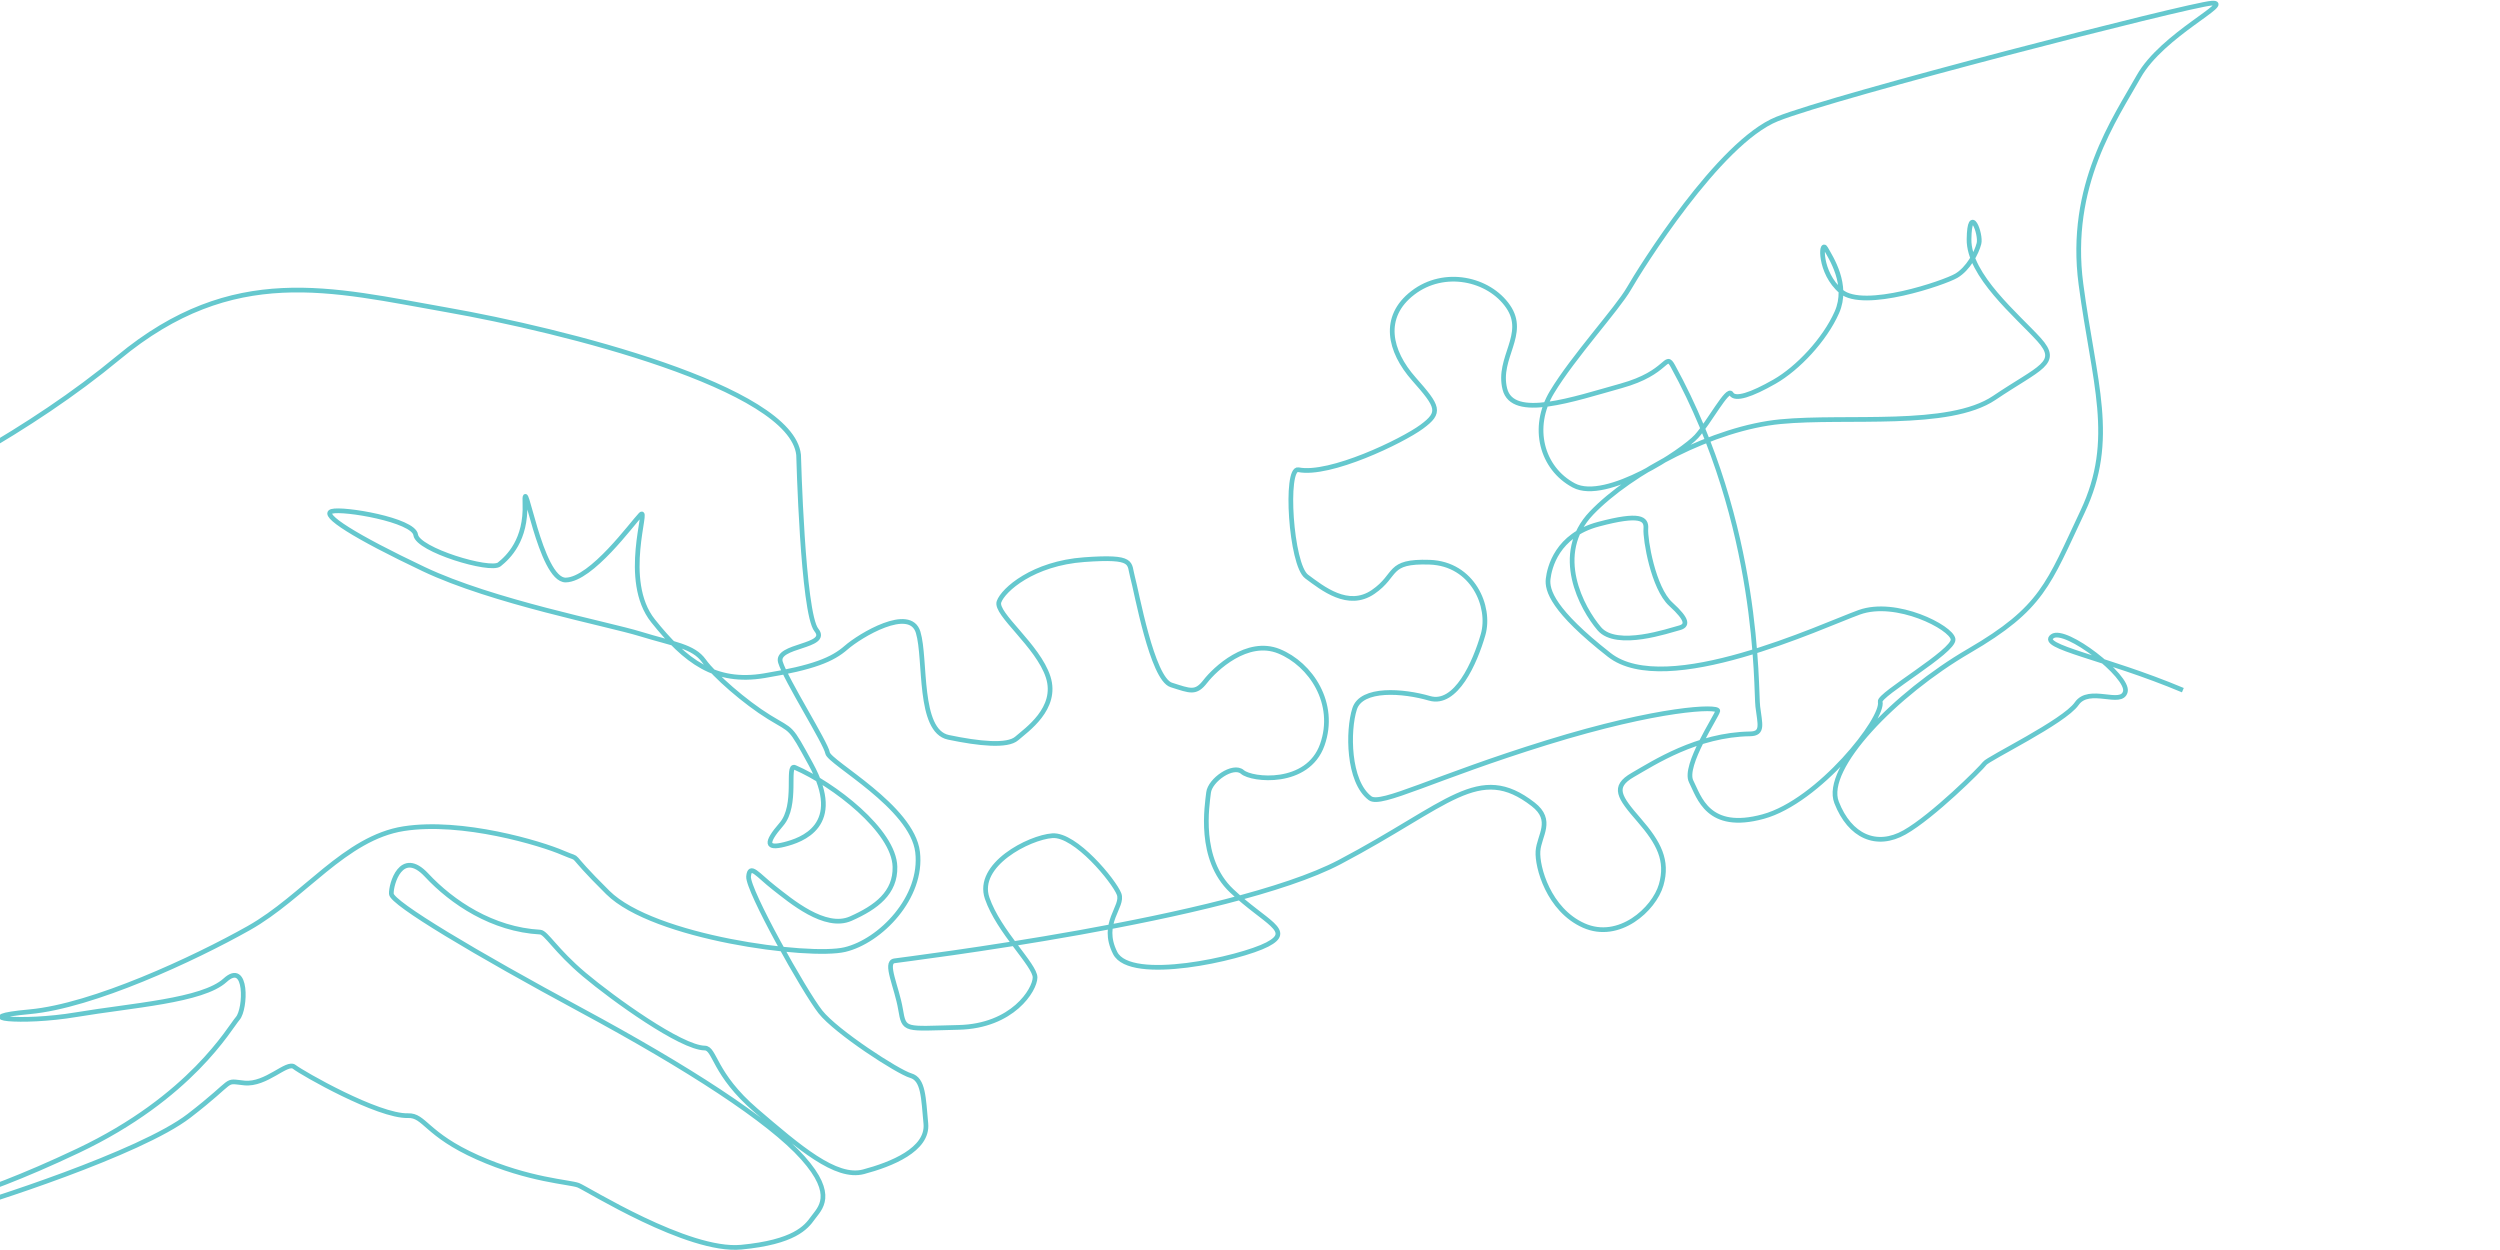
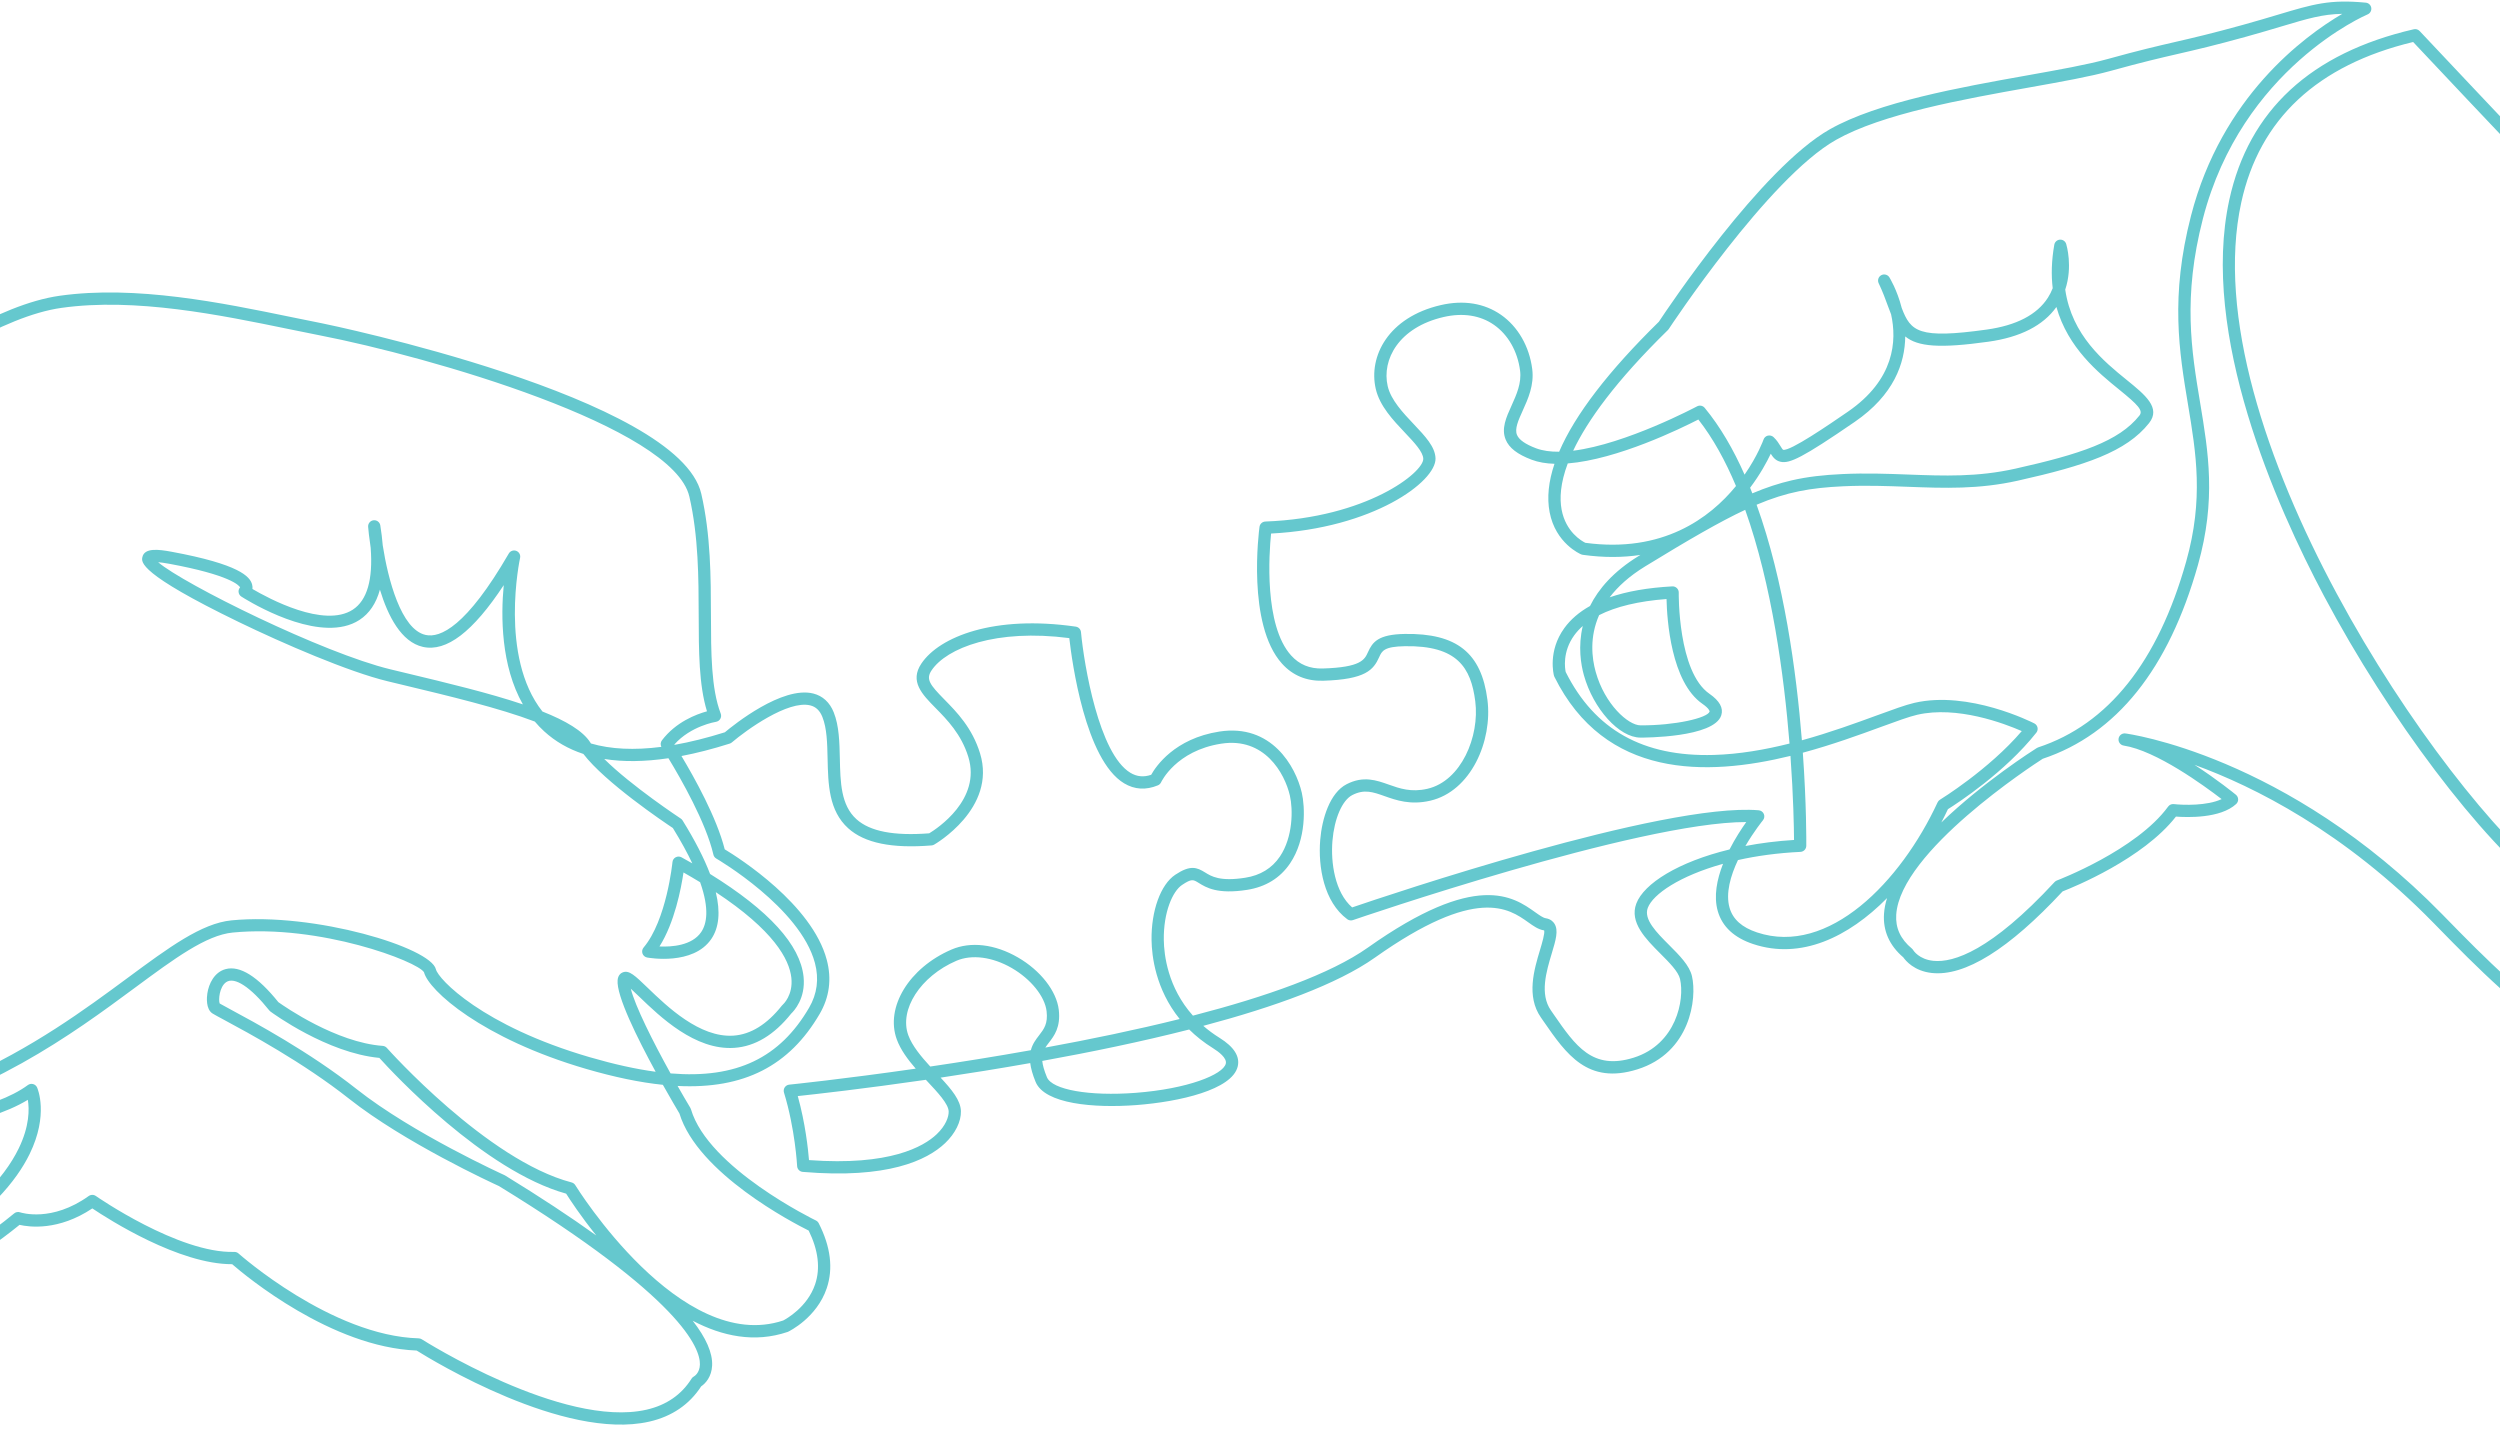
- <svg xmlns="http://www.w3.org/2000/svg" width="300px" height="150px" viewBox="0 0 618 398" version="1.1">
+ <svg xmlns="http://www.w3.org/2000/svg" width="320px" height="183px" viewBox="0 0 320 183" version="1.1">
  <defs />
  <g id="Page-1" stroke="none" stroke-width="1" fill="none" fill-rule="evenodd">
-     <g id="Desktop-HD-1440-+" transform="translate(0, -1412)" stroke="#65C8CE" stroke-width="1.5">
-       <g id="Corp_prod" transform="translate(-203, 1353)">
-         <path data-200-top="stroke-dashoffset: 5806; stroke-dasharray: 5806" data-100-top="stroke-dashoffset: 0;" d="M28.848,142.05 C28.848,142.05 116.505,136.463 181.897,105.05 C224.784,84.447 252.955,100.425 287.013,115.561 C321.07,130.698 387.503,166.017 384.56,187.46 C384.56,187.46 373.628,236.655 376.571,242.961 C379.515,249.268 362.696,244.363 362.976,250.109 C363.257,255.855 370.825,278.701 370.544,281.785 C370.264,284.867 392.549,304.91 390.727,319.345 C388.905,333.782 372.367,344.013 360.734,343.873 C349.101,343.732 302.57,325.513 291.918,307.993 C281.267,290.474 287.153,296.921 281.126,292.296 C275.099,287.671 252.535,274.216 233.754,272.534 C214.973,270.852 197.595,285.989 178.253,291.315 C158.912,296.64 124.013,303.368 104.111,300.285 C84.209,297.201 100.327,303.368 118.267,304.77 C136.207,306.171 158.351,310.236 166.901,305.61 C175.45,300.985 171.105,316.122 167.881,318.365 C164.658,320.607 147.419,339.107 108.316,346.956 C69.213,354.805 55.758,352.141 51.413,353.543 C47.069,354.945 57.44,356.206 66.27,356.066 C75.099,355.926 127.377,352.562 145.317,344.714 C163.256,336.865 158.351,336.445 164.938,338.827 C171.526,341.209 179.795,335.323 181.617,337.706 C183.438,340.088 203.708,359.521 213.011,361.532 C218.197,362.653 217.075,368.68 231.232,379.752 C245.387,390.824 257.86,394.469 260.244,396.15 C262.626,397.832 288.975,425.302 305.793,427.825 C322.612,430.348 327.377,426.704 330.18,424.322 C332.984,421.938 339.15,419.136 331.722,404.98 C324.294,390.824 302.99,368.119 274.679,342.331 C246.368,316.543 224.364,294.678 224.925,291.735 C225.485,288.792 231.512,278.28 237.258,288.652 C243.005,299.024 253.417,310.529 267.951,315.001 C269.774,315.561 271.315,321.868 278.323,331.539 C285.331,341.209 302.609,361.603 309.858,363.494 C313.081,364.335 310.559,372.184 320.93,386.76 C331.302,401.336 340.271,414.09 349.382,413.95 C358.491,413.81 371.105,412.128 372.367,403.858 C373.628,395.59 375.03,389.983 371.385,387.881 C367.742,385.779 351.764,368.68 348.4,361.252 C345.037,353.823 335.226,317.944 336.627,313.879 C338.029,309.815 339.571,314.16 343.635,319.345 C347.7,324.531 356.109,336.304 364.939,334.763 C373.769,333.221 380.779,330.234 382.598,322.149 C385.121,310.936 369.984,291.892 359.332,283.746 C356.95,281.924 357.371,295.66 350.783,300.285 C344.196,304.91 344.336,306.731 350.082,306.731 C355.828,306.731 370.175,305.567 364.518,284.026 C360.874,270.151 361.575,272.674 355.268,266.227 C348.961,259.78 341.532,249.128 339.43,243.802 C337.328,238.477 331.441,236.375 321.911,230.628 C312.381,224.882 278.744,209.324 259.963,193.908 C241.182,178.49 232.212,169.1 235.996,168.96 C239.78,168.82 260.664,177.93 260.103,182.695 C259.542,187.46 280.285,199.794 283.649,198.252 C287.013,196.711 293.881,192.786 296.263,181.433 C298.645,170.081 295.002,206.381 302.99,208.203 C310.979,210.025 327.798,195.87 331.161,193.767 C334.525,191.665 319.949,212.548 326.816,227.545 C333.684,242.541 341.112,251.791 356.95,253.053 C372.787,254.314 379.235,253.333 384.42,250.67 C389.606,248.007 407.406,242.541 407.826,251.511 C408.247,260.481 400.117,281.924 409.087,286.269 C418.057,290.614 426.606,293.697 430.111,291.876 C433.614,290.053 445.247,285.849 444.546,275.337 C443.845,264.826 432.913,251.651 435.156,248.287 C437.398,244.923 448.611,239.037 464.728,241.841 C480.846,244.643 478.183,246.325 478.323,250.95 C478.464,255.575 476.501,283.887 481.967,287.251 C487.433,290.614 488.835,291.876 492.76,288.792 C496.683,285.708 509.017,278.701 517.847,285.148 C526.677,291.595 531.722,305.751 524.013,317.383 C516.306,329.016 499.487,322.849 497.244,319.626 C495.002,316.402 486.592,319.626 485.191,323.41 C483.789,327.195 476.782,343.032 484.771,355.505 C492.76,367.979 501.028,372.605 491.638,374.846 C482.248,377.089 446.368,376.248 443.986,365.737 C441.603,355.225 450.293,352.141 449.732,347.797 C449.171,343.452 440.902,325.933 433.614,324.672 C426.326,323.41 407.686,327.755 408.667,338.968 C409.648,350.18 418.338,363.354 417.356,367.139 C416.375,370.923 406.704,380.453 389.886,376.669 C373.067,372.885 372.787,373.726 373.348,366.578 C373.908,359.43 371.946,350.88 375.17,351.161 C378.394,351.441 482.108,364.335 520.37,354.945 C558.632,345.554 571.018,334.799 584.56,352.002 C589.746,358.589 584,362.093 582.458,366.858 C580.916,371.623 581.196,385.779 590.867,393.347 C600.538,400.915 613.853,393.767 617.917,386.76 C621.981,379.752 620.44,373.585 616.095,365.036 C611.751,356.487 610.208,352.702 617.637,350.6 C625.065,348.498 640.551,343.113 657.02,346.956 C661.225,347.937 660.804,344.714 661.505,339.107 C662.206,333.501 676.323,283.554 661.505,227.404 C660.174,222.359 659.753,229.086 643.986,229.507 C628.219,229.927 607.826,231.819 607.826,221.518 C607.826,211.217 618.968,206.381 615.184,196.29 C611.4,186.199 598.366,179.682 586.803,184.727 C575.24,189.773 575.03,200.915 580.496,211.427 C585.962,221.938 586.382,223.83 579.235,226.774 C572.087,229.717 547.012,234.912 537.819,230.558 C533.825,228.666 528.148,259.36 532.143,264.195 C536.137,269.03 542.444,277.439 551.484,274.076 C560.524,270.712 558.001,265.456 571.246,269.24 C584.49,273.025 586.803,287.741 582.178,295.73 C577.553,303.718 568.303,315.702 560.734,311.287 C553.166,306.872 540.552,302.667 536.768,308.764 C532.984,314.861 529.071,330.68 534.665,337.566 C537.398,340.929 555.899,336.094 593.53,333.992 C631.162,331.889 649.452,335.884 648.821,337.355 C648.191,338.827 633.895,351.651 635.156,357.117 C636.418,362.583 636.418,373.936 654.708,373.515 C672.998,373.095 699.697,352.492 699.697,347.026 C699.697,344.714 726.607,337.145 727.027,333.361 C727.448,329.577 712.521,316.543 700.118,317.804 C687.714,319.065 633.685,329.787 619.599,311.707 C605.514,293.627 605.303,286.9 606.565,283.536 C607.826,280.172 612.661,270.712 626.326,270.502 C639.991,270.292 641.673,272.394 640.622,275.547 C639.571,278.701 638.31,294.468 642.514,300.775 C646.719,307.082 646.088,308.764 643.145,308.764 C640.202,308.764 622.332,310.446 618.548,302.877 C614.764,295.309 609.718,276.178 625.065,266.507 C640.412,256.837 669.424,249.689 690.447,252.842 C711.47,255.996 741.954,267.933 758.352,261.965 C774.75,255.996 781.477,256.416 776.642,247.376 C771.807,238.336 759.823,222.149 762.767,211.006 C765.71,199.864 766.971,210.376 765.5,213.109 C764.028,215.842 760.244,220.046 756.039,221.308 C751.835,222.569 724.715,224.882 719.249,217.313 C713.783,209.745 716.936,199.654 717.777,202.807 C718.618,205.961 722.192,215.842 716.306,223.41 C710.419,230.978 699.907,237.706 691.708,240.018 C683.509,242.331 678.043,242.751 677.413,240.439 C676.782,238.126 668.391,247.587 663.327,250.95 C658.263,254.314 630.321,264.405 621.701,256.627 C613.082,248.848 612.872,235.393 622.122,226.143 C631.372,216.893 648.821,205.33 653.867,200.074 C658.912,194.818 692.97,161.812 712.732,159.079 C732.493,156.346 848.541,155.505 855.899,156.767 C863.257,158.028 838.24,162.653 827.728,173.795 C817.217,184.938 797.455,201.966 793.881,233.501 C790.307,265.036 793.04,284.167 776.852,303.929 C760.664,323.69 757.09,330.628 731.022,338.196 C704.953,345.765 676.992,363.214 678.464,374.777 C679.935,386.339 687.294,392.016 697.174,389.283 C707.055,386.55 725.766,375.407 727.238,374.146 C728.709,372.885 754.988,367.419 760.244,362.793 C765.5,358.168 773.909,367.208 776.222,362.793 C778.534,358.379 762.684,338.187 757.931,340.088 C752.676,342.191 772.437,350.6 794.091,366.788" id="Page-1" transform="translate(443.0405, 261.9642) rotate(-14) translate(-443.0405, -261.9642) " />
+     <g id="Mobile-Portrait-320" transform="translate(0, -1744)" fill="#65C8CE">
+       <g id="Corp_prod" transform="translate(-83, 1630)">
+         <g id="Page-1" transform="translate(231.1594, 213.759) rotate(-13) translate(-231.1594, -213.759) translate(15.15943, 121.759)">
+           <path d="M97.613,36.142 C100.177,39.611 115.555,52.218 123.513,56.196 L125.319,57.097 C130.179,59.519 135.122,61.983 139.01,64.375 C137.382,58.912 138.795,52.748 140.056,48.951 C134.869,53.9 130.973,55.66 128.195,54.325 C125.646,53.1 124.729,49.497 124.483,45.951 C123.62,47.553 122.48,48.618 121.068,49.136 C120.399,49.381 119.701,49.489 118.991,49.489 C113.549,49.49 107.299,43.129 107.002,42.824 C106.828,42.645 106.75,42.393 106.792,42.146 C106.827,41.939 106.944,41.755 107.114,41.636 C107.028,41.356 106.233,39.82 98.966,36.662 C98.362,36.399 97.925,36.239 97.613,36.142 M276.169,74.815 C285.511,78.349 292.404,75.32 296.596,72.072 C296.006,68.64 295.109,65.449 293.816,62.691 C291.369,63.31 282.567,65.348 276.264,64.41 C274.767,66.667 274.231,68.527 274.168,69.991 C274.042,72.913 275.782,74.499 276.169,74.815 M303.697,72.97 C305.797,72.97 307.84,73.212 310.196,73.641 C313.175,74.183 315.848,74.906 318.432,75.606 C322.821,76.795 326.965,77.918 331.939,77.95 C340.419,78.007 345.643,77.535 348.945,74.894 C349.578,74.387 349.083,73.541 347.166,71.082 C345.064,68.387 341.971,64.419 341.714,58.968 C339.532,60.906 336.342,61.703 332.229,61.34 C325.978,60.789 323.29,59.945 322.012,58.289 C321.204,61.629 318.909,65.261 313.26,67.486 C305.661,70.479 303.929,70.834 302.86,70.333 C302.255,70.051 302.025,69.516 301.864,69.045 C301.139,69.959 299.948,71.314 298.307,72.692 C298.348,72.945 298.386,73.199 298.423,73.455 C300.338,73.122 302.035,72.97 303.697,72.97 M149.075,98.502 C150.59,98.923 153.151,99.332 154.69,97.909 C155.625,97.044 156.404,95.271 155.997,91.662 C155.434,91.111 154.836,90.545 154.202,89.962 C153.438,91.911 151.647,95.955 149.075,98.502 M275.806,84.233 C273.96,86.708 273.664,89.382 273.747,91.209 C273.941,95.53 276.268,98.809 277.785,99.168 C282.127,100.197 286.377,100.178 286.812,99.441 C286.845,99.386 286.825,99.026 286.139,98.271 C282.849,94.653 284.141,86.758 284.679,84.166 C281.142,83.623 278.151,83.649 275.806,84.233 M270.002,90.357 C271.949,98.409 277.21,103.189 286.085,104.972 C289.277,105.614 292.63,105.793 295.858,105.732 C297.135,97.084 298.228,85.458 297.058,75.305 C293.551,76.056 289.198,77.392 282.958,79.478 C280.678,80.24 278.946,81.224 277.635,82.315 C279.95,82.068 282.662,82.214 285.76,82.753 C285.975,82.791 286.164,82.916 286.283,83.098 C286.402,83.281 286.44,83.505 286.387,83.716 C286.362,83.814 283.979,93.564 287.3,97.216 C288.365,98.387 288.655,99.403 288.163,100.237 C286.627,102.841 277.799,100.783 277.423,100.694 C274.783,100.068 272.381,95.757 272.179,91.28 C272.117,89.89 272.252,87.544 273.455,85.118 C272.961,85.384 272.516,85.69 272.121,86.034 C270.137,87.767 270.008,89.951 270.002,90.357 M146.802,114.652 C154.901,117.243 160.896,115.841 165.97,110.451 C167.377,108.958 168.055,107.136 167.988,105.038 C167.751,97.709 158.785,89.259 158.695,89.174 C158.536,89.026 158.446,88.818 158.446,88.601 C158.446,84.38 156.561,78.149 155.613,75.282 C152.536,75.036 149.858,74.45 147.585,73.525 C150.194,77.672 155.348,83.092 155.41,83.158 C155.489,83.24 155.549,83.339 155.586,83.447 C156.552,86.281 157.182,88.774 157.474,90.915 C163.763,97.154 166.687,102.367 166.173,106.441 C165.825,109.197 163.983,110.423 163.57,110.666 C160.837,112.837 158.118,113.723 155.487,113.3 C150.522,112.501 147.127,107.286 145.099,104.17 C144.826,103.751 144.536,103.305 144.282,102.939 C144.321,105.241 145.521,110.173 146.802,114.652 M287.405,117.239 C289.369,117.312 291.459,117.521 293.643,117.885 C293.986,116.347 294.814,112.457 295.62,107.298 C284.523,107.449 271.827,104.791 268.455,90.634 C268.443,90.584 268.436,90.533 268.434,90.482 C268.43,90.351 268.347,87.247 271.09,84.853 C272.127,83.948 273.412,83.272 274.936,82.83 C276.476,80.955 278.844,79.2 282.46,77.991 C282.538,77.965 282.617,77.939 282.695,77.912 C280.47,77.743 278.073,77.223 275.5,76.238 C275.438,76.214 275.378,76.182 275.323,76.143 C275.206,76.058 272.446,74.027 272.599,69.97 C272.67,68.087 273.339,66.119 274.6,64.074 C273.568,63.803 272.643,63.423 271.873,62.91 C270.245,61.825 269.398,60.79 269.208,59.651 C268.957,58.151 269.907,56.906 270.913,55.587 C271.854,54.351 272.828,53.075 272.99,51.458 C273.237,48.987 272.531,46.634 271.053,45.001 C269.616,43.413 267.522,42.574 264.997,42.574 C259.112,42.574 256.033,46.102 256.033,49.587 C256.033,51.409 257.181,53.364 258.194,55.088 C259.275,56.928 260.209,58.517 259.917,59.975 C259.331,62.901 250.09,66.889 237.244,64.612 C236.427,67.015 233.712,75.844 236.232,80.39 C236.998,81.772 238.167,82.603 239.806,82.931 C244.621,83.893 245.278,83.03 245.913,82.195 C246.769,81.071 247.688,80.268 251.026,80.983 C257.528,82.376 260.044,85.544 259.441,91.574 C258.912,96.858 254.751,102.514 249.4,102.514 C246.8,102.514 245.163,101.471 243.848,100.633 C242.494,99.771 241.516,99.148 239.842,99.567 C238.444,99.916 236.919,101.983 236.047,104.71 C235.198,107.36 234.864,111.196 236.589,113.575 C241.268,113.094 278.42,109.432 290.093,113.166 C290.371,113.255 290.576,113.49 290.627,113.778 C290.677,114.065 290.563,114.356 290.333,114.534 C290.302,114.558 288.91,115.641 287.405,117.239 M313.724,118.478 C313.335,118.973 312.932,119.463 312.517,119.947 C318.905,116.117 326.065,113.585 326.57,113.409 C326.631,113.388 326.694,113.374 326.757,113.368 C336.153,112.509 344.165,106.145 350.57,94.451 C354.558,87.171 354.927,81.226 355.317,74.933 C355.743,68.07 356.183,60.973 361.137,51.448 C368.37,37.54 380.347,32.351 385.811,30.639 C383.313,30.109 381.361,30.234 377.874,30.457 C376.537,30.542 375.022,30.639 373.17,30.72 C368.96,30.903 366.542,30.903 364.203,30.903 C361.881,30.903 359.479,30.903 355.304,31.084 C352.547,31.204 348.859,31.019 344.588,30.804 C336.107,30.379 325.554,29.849 319.03,31.782 C309.48,34.611 292.897,50.394 292.732,50.554 C292.69,50.592 292.646,50.627 292.598,50.656 C284.612,55.53 279.944,59.635 277.304,62.98 C284.116,63.68 293.91,61.047 294.035,61.014 C294.394,60.915 294.775,61.086 294.943,61.42 C296.341,64.214 297.327,67.437 297.993,70.899 C300.194,68.904 301.338,67.12 301.369,67.07 C301.51,66.844 301.756,66.705 302.023,66.702 C302.293,66.713 302.539,66.829 302.687,67.051 C303.02,67.551 303.175,68.018 303.3,68.395 C303.368,68.601 303.463,68.884 303.524,68.913 C304.363,69.304 309.984,67.091 312.685,66.027 C319.451,63.363 320.861,58.583 320.883,55.121 C320.831,54.785 320.784,54.43 320.737,54.057 C320.623,53.129 320.493,52.077 320.229,50.886 C320.139,50.482 320.379,50.077 320.778,49.962 C321.176,49.849 321.595,50.063 321.733,50.454 C321.749,50.499 322.34,52.23 322.392,54.635 C322.832,57.844 323.59,59.004 332.367,59.778 C336.198,60.116 339.074,59.372 340.918,57.568 C341.257,57.236 341.546,56.882 341.792,56.518 C341.974,54.848 342.429,53.056 343.244,51.139 C343.386,50.805 343.738,50.611 344.095,50.672 C344.452,50.731 344.722,51.028 344.748,51.389 C344.758,51.535 344.938,54.401 343.315,57.053 C342.819,62.955 346.077,67.134 348.403,70.118 C350.263,72.503 351.869,74.563 349.925,76.118 C346.257,79.051 340.767,79.575 331.928,79.519 C326.752,79.485 322.511,78.336 318.022,77.12 C315.469,76.428 312.829,75.713 309.916,75.183 C305.837,74.442 302.789,74.267 298.627,74.998 C299.859,85.292 298.786,96.95 297.493,105.682 C301.237,105.524 304.737,105.088 307.522,104.74 C309.716,104.467 311.448,104.251 312.608,104.251 C319.74,104.251 326.678,110.023 326.969,110.268 C327.149,110.419 327.251,110.643 327.248,110.878 C327.245,111.113 327.137,111.333 326.954,111.48 C321.898,115.525 315.074,118.01 313.724,118.478 M179.391,121.272 C183.386,121.593 187.812,121.899 192.409,122.132 C192.793,121.391 193.351,120.933 193.877,120.502 C194.649,119.869 195.316,119.321 195.493,117.724 C195.704,115.828 194.457,113.259 192.39,111.331 C190.305,109.386 187.8,108.451 185.69,108.836 C180.771,109.731 177.122,113.276 177.554,116.74 C177.734,118.177 178.543,119.774 179.391,121.272 M286.071,118.779 C284.697,120.52 283.548,122.574 283.651,124.491 C283.734,126.024 284.622,127.286 286.364,128.35 C294.606,133.386 305.757,126.166 312.631,117.33 C312.726,117.207 312.856,117.116 313.003,117.067 C313.075,117.043 319.956,114.732 325.182,110.865 C323.222,109.408 317.859,105.819 312.608,105.819 C311.545,105.819 309.856,106.029 307.716,106.296 C304.851,106.654 301.191,107.11 297.253,107.256 C296.221,113.833 295.132,118.436 295.003,118.969 C294.907,119.374 294.507,119.63 294.101,119.557 C291.197,119.029 288.499,118.795 286.071,118.779 M193.521,123.798 C193.451,124.335 193.478,125.028 193.634,125.967 C193.92,127.681 198.375,129.572 204.227,130.464 C210.868,131.475 215.681,130.711 216.332,129.423 C216.668,128.758 215.762,127.706 215.193,127.138 C214.201,126.149 213.397,125.131 212.75,124.11 C206.459,124.254 199.844,124.1 193.521,123.798 M161.573,129.45 C171.483,132.522 176.252,131.07 178.229,129.91 C179.619,129.095 180.259,128.081 180.394,127.404 C180.584,126.456 179.576,124.72 178.601,123.042 C178.554,122.962 178.508,122.881 178.461,122.8 C170.501,122.138 164.346,121.424 162.016,121.141 C162.177,124.775 161.776,128.068 161.573,129.45 M92.585,92.951 C92.786,93.143 93.202,93.508 93.714,93.957 C96.319,96.243 102.419,101.597 107.203,107.576 C112.925,114.727 123.048,122.471 123.15,122.548 C123.176,122.568 123.201,122.589 123.224,122.612 C126.932,126.256 130.151,129.633 132.872,132.727 C131.47,129.823 130.612,127.48 130.318,126.642 C120.703,121.41 112.206,106.626 110.928,104.331 C104.573,102.225 98.925,95.699 98.684,95.418 C98.639,95.366 98.601,95.308 98.572,95.246 C96.912,91.78 95.204,89.997 94.001,90.477 C93.021,90.869 92.505,92.492 92.585,92.951 M71.009,113.129 C71.227,113.129 71.44,113.219 71.593,113.388 C71.678,113.484 80.278,122.958 87.248,124.352 C87.445,124.392 87.62,124.505 87.735,124.669 C87.826,124.799 96.966,137.628 107.763,140.443 C107.9,140.479 108.026,140.552 108.125,140.654 C108.274,140.806 123.134,155.844 134.094,155.9 C134.114,155.9 134.134,155.9 134.154,155.9 C136.745,155.9 138.927,155.032 140.641,153.318 C140.744,153.216 140.873,153.143 141.014,153.11 C141.033,153.104 141.805,152.876 142.08,151.808 C142.602,149.778 141.704,142.981 122.159,123.764 C121.444,123.216 111.633,115.623 105.978,108.555 C101.28,102.684 95.253,97.395 92.68,95.136 C92.039,94.573 91.616,94.202 91.413,94 C90.663,93.25 91.16,91.779 91.331,91.346 C91.795,90.165 92.822,88.885 94.313,88.832 C96.208,88.772 98.098,90.661 99.94,94.472 C100.591,95.209 106.002,101.179 111.695,102.93 C111.891,102.99 112.056,103.125 112.154,103.305 C112.245,103.474 121.42,120.215 131.324,125.401 C131.504,125.496 131.64,125.655 131.704,125.848 C131.785,126.09 139.938,150.027 153.737,148.712 C154.114,148.615 157.13,147.77 158.765,145.111 C159.892,143.279 160.14,140.965 159.505,138.233 C157.82,136.848 147.311,127.905 146.756,119.908 C146.574,119.341 146.089,117.813 145.516,115.854 C142.709,114.894 139.689,113.5 136.426,111.673 C124.294,104.88 119.015,97.338 118.966,94.94 C118.516,93.43 107.365,85.926 96.253,84.477 C92.858,84.035 88.265,86.028 82.453,88.551 C73.39,92.487 60.965,97.881 44.144,97.881 C44.025,97.881 43.907,97.881 43.787,97.88 C52.348,99.152 61.441,99.717 66.31,97.6 C66.528,97.505 66.777,97.515 66.988,97.625 C67.198,97.735 67.347,97.935 67.393,98.167 C67.422,98.318 68.075,101.9 64.546,106.25 C59.636,112.302 46.934,119.477 14.76,121.491 C27.253,121.811 45.909,120.711 60.911,113.211 C61.155,113.089 61.445,113.103 61.677,113.248 C61.821,113.336 65.34,115.426 70.708,113.189 C70.806,113.148 70.908,113.129 71.009,113.129 M430.708,183.469 C430.549,183.469 430.389,183.422 430.25,183.322 C426.413,180.558 421.566,179.823 421.518,179.816 C421.477,179.81 421.437,179.801 421.397,179.788 C417.766,178.654 415.726,179.106 413.925,179.502 C412.938,179.72 412.007,179.926 410.976,179.82 C389.888,177.639 378.339,158.676 371.44,147.346 L371.008,146.638 C362.503,132.692 352.583,124.483 345.755,120.05 C348.146,122.512 349.916,124.789 350.056,124.971 C350.194,125.151 350.248,125.381 350.204,125.604 C350.16,125.826 350.021,126.018 349.824,126.131 C347.428,127.5 343.297,126.39 341.947,125.967 C336.62,130.297 327.154,131.817 325.66,132.034 C317.287,137.701 311.001,139.855 306.969,138.433 C304.851,137.687 304.087,136.161 303.891,135.673 C302.497,133.787 302.11,131.771 302.741,129.68 C302.931,129.049 303.212,128.426 303.572,127.814 C297.624,131.582 291.048,133.049 285.546,129.689 C283.36,128.353 282.196,126.632 282.085,124.573 C281.979,122.597 282.891,120.584 284.103,118.815 C278.389,119.068 274.496,120.573 273.448,122.145 C272.579,123.448 273.83,125.454 275.041,127.395 C276.044,129.002 276.992,130.52 276.992,131.943 C276.992,134.86 274.6,141.438 267.494,141.984 C260.845,142.493 259.073,138.041 257.197,133.323 L256.958,132.722 C255.731,129.657 257.503,126.554 258.796,124.288 C259.241,123.507 259.908,122.34 259.874,121.969 C259.864,121.964 259.85,121.958 259.831,121.95 C259.178,121.689 258.684,121.134 258.113,120.49 C256.103,118.227 252.74,114.439 237.999,120.486 C232.529,122.73 224.013,123.75 214.612,124.059 C215.093,124.723 215.652,125.381 216.3,126.028 C217.847,127.57 218.328,128.949 217.732,130.13 C216.355,132.856 209.469,132.848 203.991,132.014 C198.565,131.187 192.589,129.232 192.088,126.225 C191.918,125.209 191.889,124.391 191.959,123.72 C187.891,123.509 183.969,123.241 180.362,122.955 C181.402,124.767 182.204,126.353 181.932,127.711 C181.671,129.02 180.583,130.348 179.023,131.263 C176.28,132.872 170.831,134.087 160.451,130.74 C160.078,130.62 159.851,130.242 159.92,129.856 C159.928,129.809 160.745,125.167 160.397,120.304 C160.381,120.07 160.47,119.84 160.641,119.679 C160.811,119.517 161.045,119.44 161.278,119.47 C161.472,119.495 168.103,120.324 177.516,121.118 C176.794,119.757 176.173,118.33 175.998,116.934 C175.455,112.586 179.588,108.351 185.409,107.294 C188.044,106.814 190.978,107.868 193.46,110.184 C195.909,112.469 197.319,115.496 197.052,117.898 C196.804,120.129 195.732,121.008 194.872,121.714 C194.662,121.886 194.465,122.048 194.288,122.223 C200.089,122.489 206.113,122.628 211.867,122.527 C209.714,118.096 210.205,113.857 210.627,111.893 C211.419,108.21 213.365,105.201 215.469,104.408 C217.637,103.59 218.376,104.104 219.257,104.981 C219.927,105.648 220.845,106.563 224.111,106.795 C226.06,106.937 227.721,106.381 229.045,105.149 C231.245,103.1 232.044,99.651 232.044,97.831 C232.044,94.884 230.555,89.787 224.973,89.383 C219.125,88.958 216.396,92.426 216.369,92.461 C216.248,92.618 216.071,92.725 215.875,92.757 C214.241,93.029 212.841,92.615 211.718,91.527 C207.551,87.49 208.723,74.838 209.067,71.843 C200.2,68.545 193.488,69.536 190.96,71.901 C189.968,72.829 190.331,73.635 191.713,75.888 C192.898,77.822 194.374,80.228 194.618,83.644 C195.144,91.011 186.347,93.685 186.258,93.711 C186.149,93.742 186.035,93.751 185.923,93.734 C180.873,92.992 177.635,91.508 176.022,89.2 C174.093,86.441 174.785,83.119 175.453,79.906 C175.858,77.959 176.241,76.118 176.001,74.56 C175.868,73.694 175.483,73.11 174.823,72.776 C172.204,71.448 166.107,74.029 163.979,75.136 C163.885,75.184 163.783,75.214 163.679,75.222 C161.404,75.404 159.276,75.457 157.3,75.381 C158.291,78.441 159.925,84.08 160.01,88.262 C161.537,89.743 169.318,97.641 169.555,104.987 C169.637,107.517 168.815,109.717 167.112,111.527 C161.846,117.12 155.525,118.75 147.318,116.419 C147.648,117.527 147.975,118.579 148.279,119.52 C148.299,119.583 148.311,119.648 148.315,119.714 C148.776,127.554 160.575,137.084 160.695,137.179 C160.829,137.286 160.924,137.434 160.966,137.601 C161.785,140.877 161.49,143.686 160.09,145.95 C157.995,149.339 154.199,150.216 154.038,150.252 C154.008,150.259 153.978,150.264 153.947,150.267 C149.52,150.71 145.673,148.916 142.442,146.137 C143.622,148.676 144.008,150.735 143.577,152.28 C143.196,153.648 142.251,154.323 141.613,154.562 C139.616,156.491 137.108,157.469 134.155,157.469 C134.131,157.469 134.108,157.469 134.084,157.468 C122.958,157.41 108.87,143.624 107.157,141.905 C96.624,139.038 88.015,127.72 86.633,125.824 C80.005,124.313 72.552,116.711 70.799,114.841 C65.928,116.684 62.403,115.358 61.248,114.795 C35.999,127.198 1.018,122.05 0.666,121.998 C0.263,121.936 -0.026,121.575 0.002,121.168 C0.03,120.761 0.366,120.444 0.773,120.438 C42.774,119.855 57.973,111.863 63.328,105.262 C65.355,102.764 65.809,100.619 65.882,99.44 C53.786,103.474 24.323,95.527 23.038,95.177 C22.623,95.063 22.376,94.638 22.485,94.222 C22.594,93.806 23.018,93.554 23.434,93.659 C50.926,100.531 69.522,92.456 81.828,87.113 C87.863,84.493 92.63,82.423 96.456,82.922 C107.045,84.303 120.534,92.058 120.534,94.908 C120.534,96.193 124.7,103.311 137.192,110.305 C139.99,111.871 142.581,113.109 144.991,114.019 C143.681,109.337 142.258,103.374 142.889,101.482 C143.1,100.848 143.533,100.702 143.772,100.671 C144.623,100.561 145.184,101.425 146.413,103.314 C148.3,106.212 151.457,111.063 155.736,111.752 C157.927,112.106 160.249,111.314 162.639,109.402 C162.679,109.37 162.722,109.342 162.767,109.319 C162.827,109.286 164.359,108.432 164.622,106.201 C164.901,103.825 163.781,99.776 157.663,93.348 C157.689,95.953 157.051,97.864 155.751,99.064 C152.719,101.861 147.444,99.622 147.22,99.525 C146.964,99.414 146.786,99.175 146.753,98.898 C146.721,98.621 146.838,98.347 147.061,98.179 C150.723,95.434 153.101,88.422 153.125,88.352 C153.209,88.102 153.413,87.91 153.668,87.843 C153.922,87.775 154.195,87.841 154.392,88.017 C154.792,88.376 155.183,88.731 155.563,89.084 C155.252,87.65 154.795,86.005 154.156,84.114 C153.18,83.081 147.01,76.461 145.13,72.3 C143.394,71.248 141.98,69.932 140.892,68.351 C140.559,67.868 140.264,67.37 140.003,66.861 C135.966,64.156 130.07,61.217 124.619,58.5 L122.811,57.598 C118.195,55.291 110.833,49.859 105.932,45.91 C94.883,37.005 95.519,35.644 95.79,35.062 C96.324,33.918 98.033,34.546 99.592,35.224 C107.689,38.743 108.664,40.572 108.692,41.641 C108.698,41.849 108.663,42.033 108.603,42.195 C110.333,43.834 116.402,49.176 120.529,47.663 C122.579,46.91 123.923,44.493 124.536,40.461 C124.638,39.117 124.773,38.124 124.823,37.779 C124.883,37.362 125.261,37.067 125.682,37.112 C126.101,37.157 126.41,37.524 126.382,37.945 C126.32,38.852 126.229,39.705 126.111,40.506 C125.794,44.85 125.96,51.513 128.875,52.912 C130.597,53.739 134.202,53.064 141.598,45.153 C141.862,44.871 142.293,44.824 142.612,45.041 C142.932,45.259 143.045,45.677 142.879,46.026 C142.82,46.15 137.405,57.723 141.244,65.826 C143.878,67.648 145.746,69.413 146.323,71.071 C146.339,71.117 146.356,71.164 146.374,71.211 C148.672,72.5 151.572,73.318 155.059,73.662 C154.983,73.37 155.081,73.059 155.316,72.864 C157.586,70.972 160.353,70.598 161.772,70.541 C161.518,67.017 162.484,62.785 163.503,58.325 C164.559,53.699 165.757,48.457 165.757,43.252 C165.757,34.058 137.291,18.285 124.305,12.501 C123.147,11.985 121.913,11.419 120.616,10.824 C112.494,7.1 102.386,2.464 92.875,1.637 C85.39,0.987 74.559,5.009 63.093,9.268 C57.869,11.208 52.467,13.215 47.354,14.764 C31.392,19.6 1.188,23.523 0.885,23.563 C0.452,23.618 0.062,23.315 0.007,22.886 C-0.049,22.456 0.255,22.063 0.684,22.007 C0.986,21.969 31.062,18.061 46.899,13.263 C51.966,11.728 57.345,9.73 62.547,7.798 C74.182,3.476 85.173,-0.607 93.011,0.075 C102.793,0.925 113.038,5.624 121.27,9.399 C122.561,9.991 123.79,10.555 124.943,11.069 C125.367,11.258 167.325,30.517 167.325,43.252 C167.325,48.633 166.107,53.968 165.032,58.674 C163.959,63.374 162.945,67.814 163.419,71.221 C163.451,71.456 163.376,71.693 163.213,71.866 C163.05,72.039 162.817,72.129 162.582,72.111 C162.549,72.108 159.326,71.898 156.748,73.738 C156.753,73.755 156.759,73.772 156.766,73.789 C158.799,73.896 161.009,73.857 163.398,73.671 C164.746,72.986 171.891,69.532 175.532,71.377 C176.644,71.941 177.342,72.959 177.551,74.321 C177.834,76.16 177.404,78.227 176.989,80.226 C176.36,83.245 175.767,86.097 177.307,88.302 C178.642,90.212 181.478,91.474 185.974,92.156 C187.099,91.787 193.46,89.441 193.053,83.755 C192.837,80.721 191.472,78.496 190.376,76.708 C189.091,74.614 187.879,72.636 189.888,70.756 C192.915,67.924 200.371,66.777 210.204,70.598 C210.542,70.729 210.746,71.074 210.697,71.433 C210.139,75.599 209.43,87.127 212.81,90.401 C213.504,91.075 214.339,91.35 215.344,91.247 C216.173,90.334 219.307,87.399 225.086,87.819 C231.816,88.306 233.612,94.342 233.612,97.831 C233.612,99.633 232.881,103.721 230.113,106.297 C228.458,107.837 226.401,108.528 223.999,108.36 C220.152,108.085 218.947,106.886 218.15,106.093 C217.564,105.51 217.407,105.353 216.024,105.875 C214.672,106.384 212.912,108.728 212.16,112.223 C211.758,114.094 211.288,118.25 213.616,122.489 C223.246,122.236 231.965,121.266 237.405,119.035 C253.175,112.567 257,116.874 259.286,119.449 C259.725,119.943 260.105,120.37 260.414,120.495 C261.002,120.729 261.248,121.131 261.351,121.426 C261.687,122.388 261.046,123.511 260.158,125.065 C258.96,127.164 257.469,129.777 258.414,132.139 L258.655,132.744 C260.454,137.269 261.868,140.844 267.374,140.421 C273.062,139.983 275.423,134.683 275.423,131.943 C275.423,130.968 274.553,129.574 273.711,128.225 C272.305,125.973 270.712,123.42 272.143,121.275 C273.659,119.001 278.587,117.286 285.328,117.212 C286.352,115.992 287.42,114.97 288.202,114.275 C274.791,111.162 236.72,115.138 236.323,115.18 C236.064,115.205 235.811,115.106 235.644,114.91 C233.226,112.079 233.495,107.538 234.552,104.232 C235.386,101.626 237.114,98.632 239.462,98.045 C241.792,97.463 243.265,98.403 244.69,99.311 C245.952,100.115 247.257,100.946 249.4,100.946 C253.835,100.946 257.429,95.925 257.88,91.418 C258.313,87.091 257.257,83.922 250.698,82.517 C248.067,81.953 247.687,82.453 247.162,83.145 C246.093,84.549 244.849,85.538 239.498,84.468 C237.409,84.051 235.848,82.934 234.859,81.148 C231.59,75.247 235.813,63.921 235.994,63.442 C236.129,63.085 236.5,62.878 236.876,62.949 C249.61,65.398 258.034,61.389 258.379,59.667 C258.553,58.796 257.722,57.381 256.842,55.883 C255.727,53.986 254.465,51.836 254.465,49.587 C254.465,45.323 258.082,41.006 264.997,41.006 C267.978,41.006 270.474,42.024 272.216,43.949 C273.991,45.909 274.842,48.703 274.551,51.615 C274.345,53.672 273.184,55.195 272.16,56.537 C271.331,57.624 270.616,58.562 270.755,59.393 C270.865,60.055 271.534,60.8 272.743,61.605 C273.5,62.11 274.451,62.465 275.528,62.702 C278.574,58.546 283.981,54.085 291.708,49.361 C293.001,48.132 308.873,33.155 318.584,30.278 C325.365,28.27 336.066,28.806 344.667,29.238 C348.899,29.451 352.554,29.634 355.235,29.518 C359.446,29.335 361.864,29.335 364.203,29.335 C366.525,29.335 368.926,29.335 373.102,29.153 C374.938,29.073 376.445,28.977 377.774,28.892 C382.496,28.589 384.65,28.451 389.063,29.922 C389.405,30.036 389.624,30.367 389.596,30.726 C389.568,31.085 389.299,31.379 388.944,31.439 C388.773,31.468 371.706,34.526 362.528,52.172 C357.727,61.402 357.298,68.33 356.882,75.03 C356.481,81.503 356.102,87.617 351.946,95.204 C345.297,107.344 336.904,113.977 326.999,114.921 C325.534,115.446 306.579,122.383 304.242,130.134 C303.747,131.775 304.064,133.308 305.211,134.819 C305.267,134.893 305.31,134.976 305.337,135.065 C305.352,135.11 305.789,136.377 307.546,136.973 C309.999,137.806 315.006,137.381 324.929,130.634 C325.03,130.566 325.146,130.522 325.266,130.506 C325.374,130.492 336.039,129.022 341.265,124.493 C341.478,124.308 341.775,124.252 342.041,124.347 C343.179,124.752 346.165,125.54 348.149,125.101 C346.369,122.934 341.376,117.163 337.477,115.606 C337.079,115.447 336.882,114.999 337.035,114.599 C337.187,114.199 337.632,113.995 338.035,114.141 C338.228,114.211 357.462,121.414 372.347,145.822 L372.779,146.531 C379.528,157.612 390.823,176.159 411.138,178.26 C411.914,178.339 412.689,178.169 413.586,177.971 C415.471,177.555 417.815,177.038 421.807,178.274 C422.059,178.313 422.962,178.467 424.206,178.816 C414.013,171.115 393.843,155.396 386.077,145.945 C379.308,137.704 371.364,119.92 366.76,102.696 C363.382,90.062 358.84,66.491 366.363,50.58 C371.369,39.99 380.763,34.621 394.284,34.621 C394.563,34.621 394.821,34.769 394.961,35.01 C395.042,35.148 403.055,48.886 407.356,56.15 C409.153,59.184 411.003,63.265 412.962,67.586 C417.489,77.573 423.123,90.002 431.178,96.022 C431.525,96.282 431.596,96.773 431.336,97.12 C431.077,97.466 430.586,97.538 430.239,97.278 C421.861,91.016 416.134,78.384 411.533,68.233 C409.593,63.953 407.76,59.91 406.006,56.949 C402.111,50.371 395.178,38.493 393.835,36.191 C381.214,36.308 372.451,41.373 367.781,51.25 C355.155,77.956 375.608,130.731 387.289,144.949 C397.523,157.404 430.836,181.807 431.171,182.053 C431.52,182.307 431.597,182.797 431.343,183.146 C431.19,183.357 430.951,183.469 430.708,183.469" id="Fill-1" />
+         </g>
      </g>
    </g>
  </g>
</svg>
